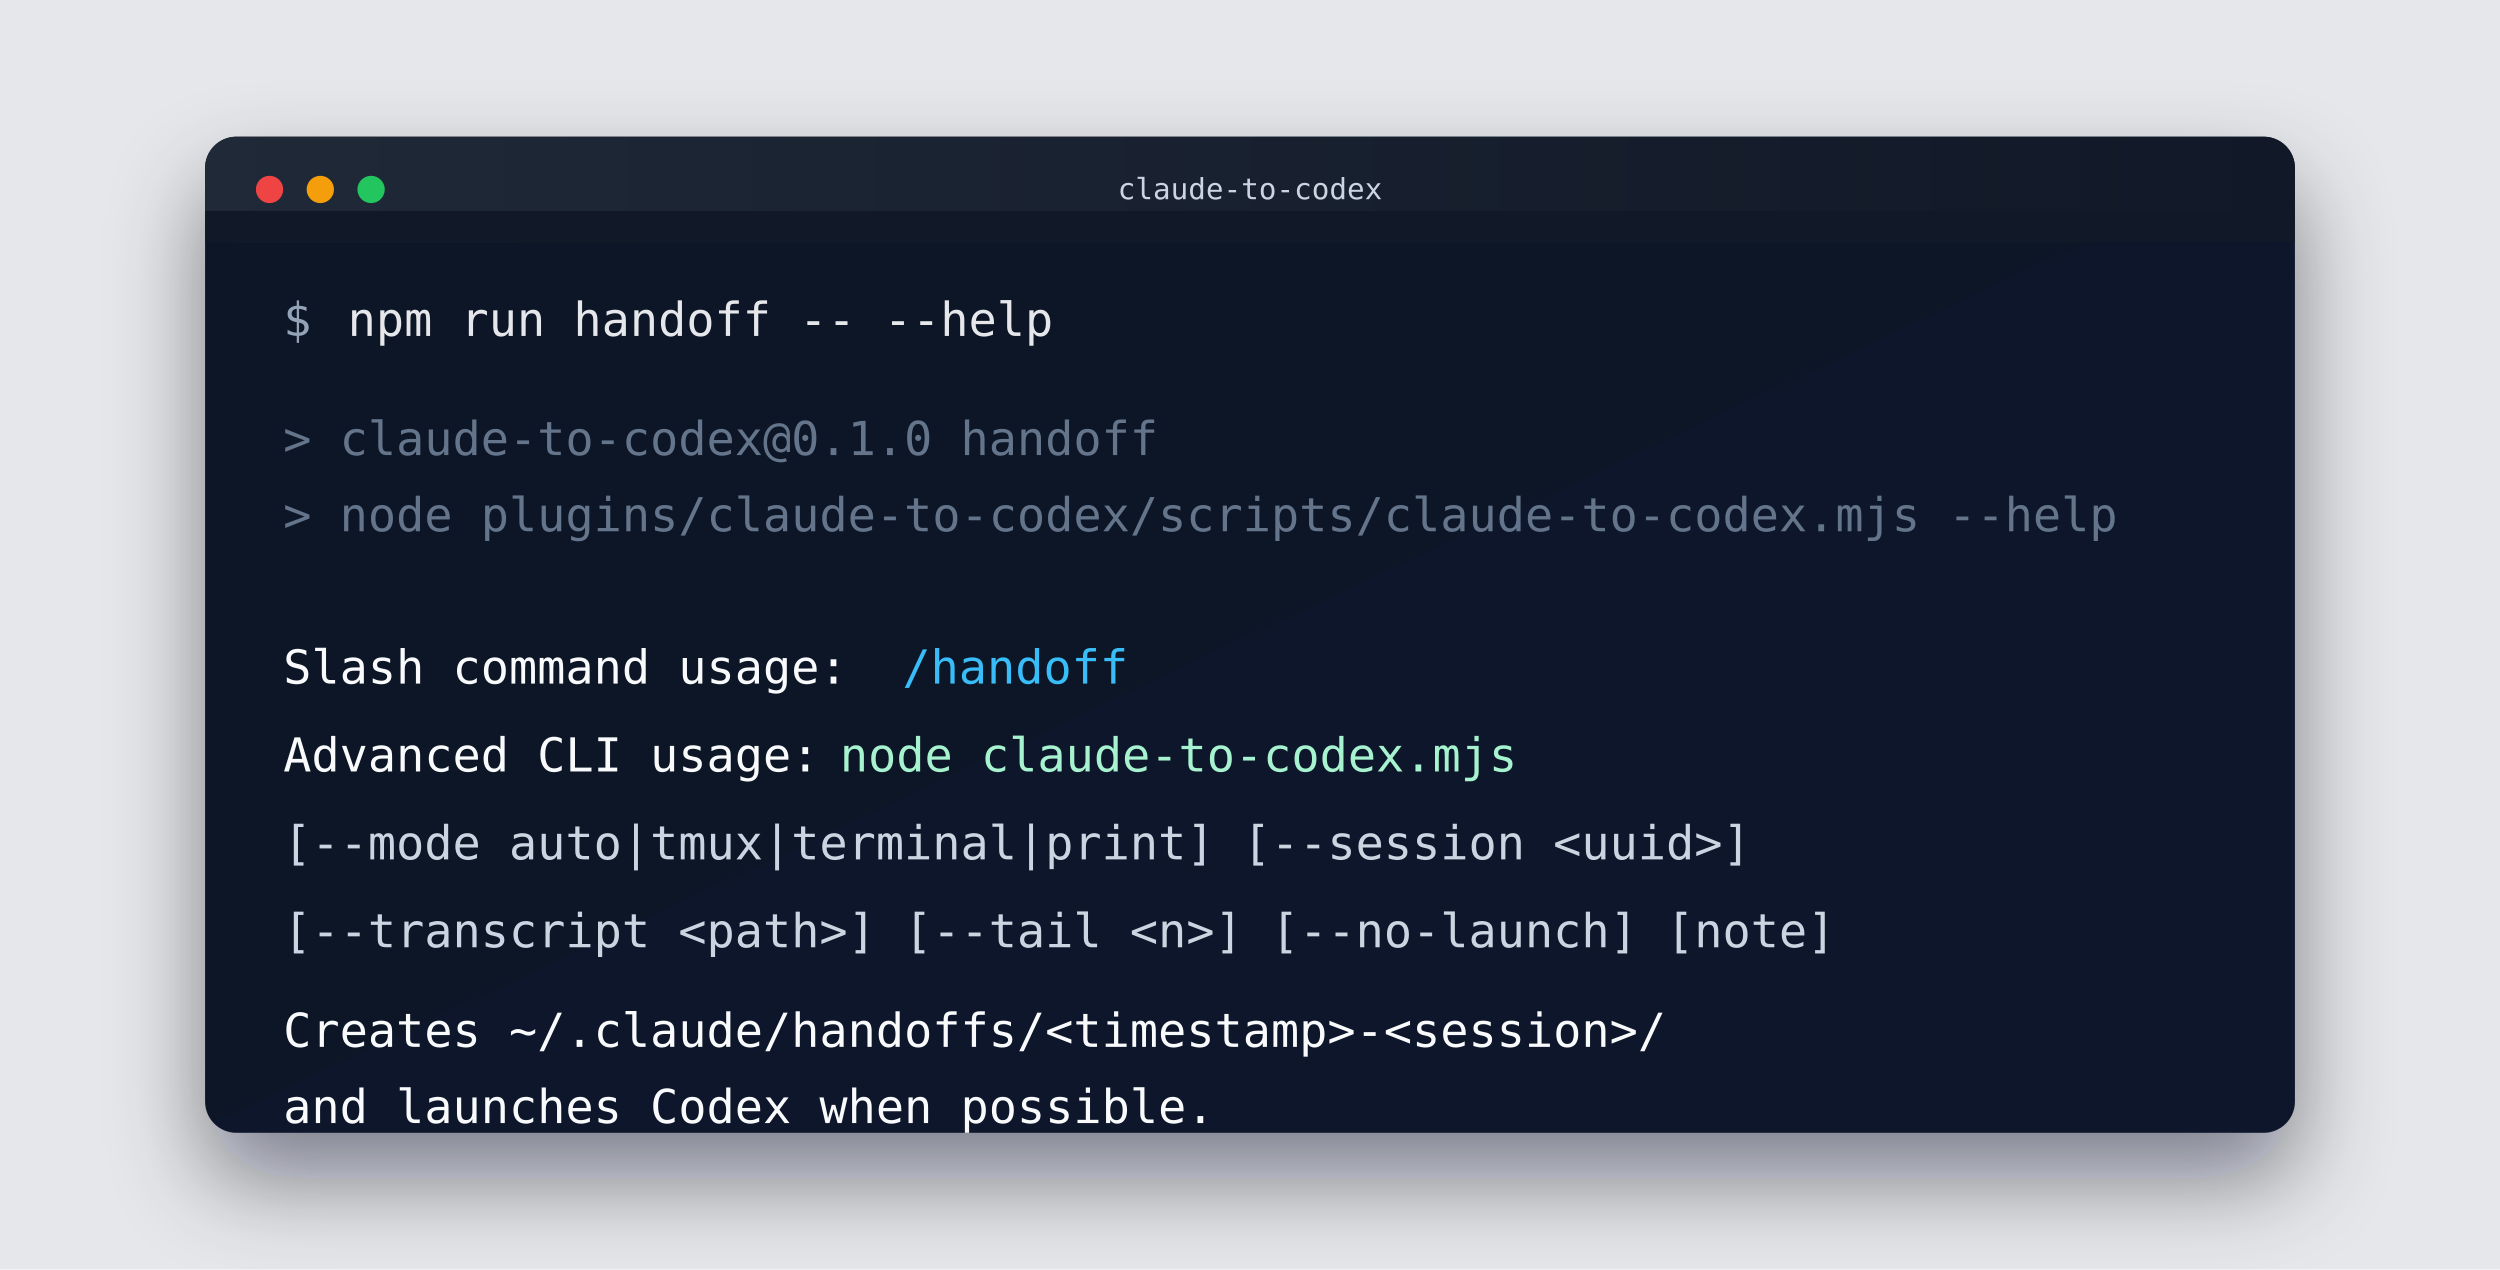
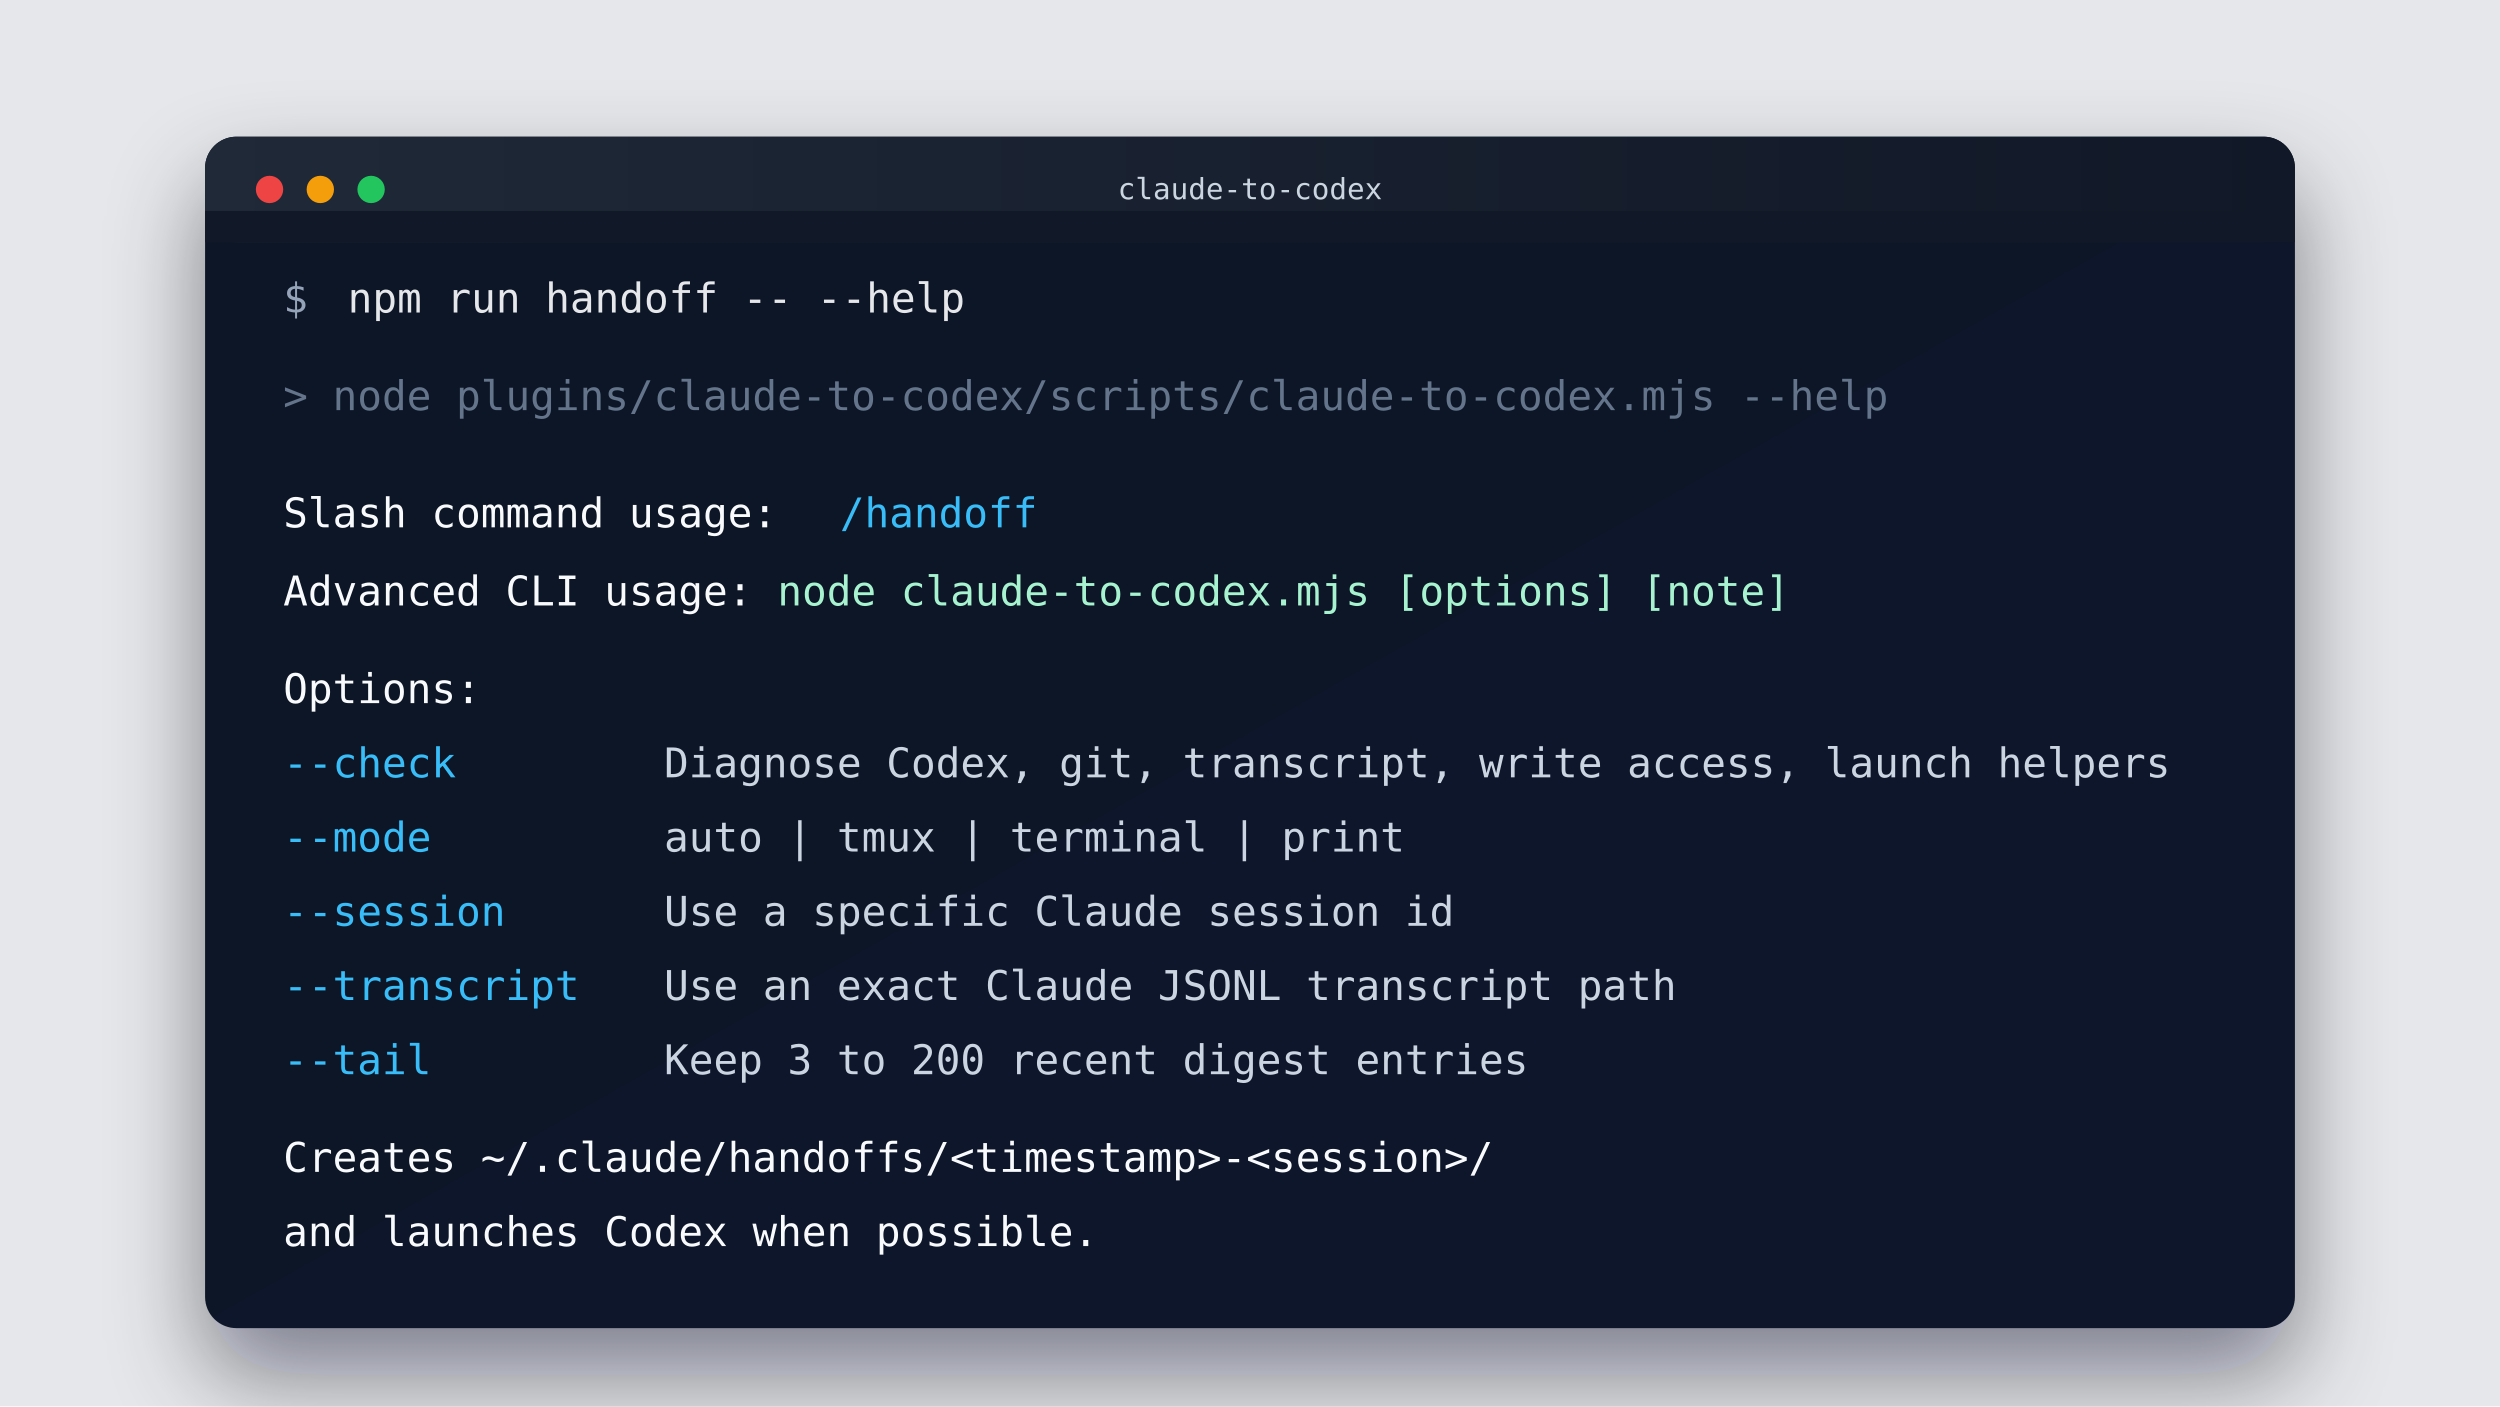
- <svg xmlns="http://www.w3.org/2000/svg" width="1280" height="650" viewBox="0 0 1280 650" role="img" aria-labelledby="title desc">
+ <svg xmlns="http://www.w3.org/2000/svg" width="1280" height="720" viewBox="0 0 1280 720" role="img" aria-labelledby="title desc">
  <defs>
    <linearGradient id="bg" x1="0" y1="0" x2="1" y2="1">
      <stop offset="0" stop-color="#111827" />
      <stop offset="1" stop-color="#0f172a" />
    </linearGradient>
    <linearGradient id="bar" x1="0" y1="0" x2="1" y2="0">
      <stop offset="0" stop-color="#1f2937" />
      <stop offset="1" stop-color="#111827" />
    </linearGradient>
    <filter id="shadow" x="-10%" y="-20%" width="120%" height="140%">
      <feDropShadow dx="0" dy="24" stdDeviation="24" flood-color="#020617" flood-opacity="0.45" />
    </filter>
  </defs>
-   <rect width="1280" height="650" fill="#e5e7eb" />
-   <rect x="105" y="70" width="1070" height="510" rx="16" fill="url(#bg)" filter="url(#shadow)" />
+   <rect width="1280" height="720" fill="#e5e7eb" />
+   <rect x="105" y="70" width="1070" height="610" rx="16" fill="url(#bg)" filter="url(#shadow)" />
  <rect x="105" y="70" width="1070" height="54" rx="16" fill="url(#bar)" />
  <rect x="105" y="108" width="1070" height="16" fill="#111827" />
  <circle cx="138" cy="97" r="7" fill="#ef4444" />
  <circle cx="164" cy="97" r="7" fill="#f59e0b" />
  <circle cx="190" cy="97" r="7" fill="#22c55e" />
  <text x="640" y="102" fill="#cbd5e1" font-family="SFMono-Regular, Menlo, Consolas, monospace" font-size="15" text-anchor="middle">claude-to-codex</text>
-   <g font-family="SFMono-Regular, Menlo, Consolas, monospace" font-size="24">
-     <text x="145" y="172" fill="#94a3b8">$</text>
-     <text x="178" y="172" fill="#e5e7eb">npm run handoff -- --help</text>
-     <text x="145" y="233" fill="#64748b">&gt; claude-to-codex@0.1.0 handoff</text>
-     <text x="145" y="272" fill="#64748b">&gt; node plugins/claude-to-codex/scripts/claude-to-codex.mjs --help</text>
-     <text x="145" y="350" fill="#f8fafc">Slash command usage:</text>
-     <text x="462" y="350" fill="#38bdf8">/handoff</text>
-     <text x="145" y="395" fill="#f8fafc">Advanced CLI usage:</text>
-     <text x="430" y="395" fill="#a7f3d0">node claude-to-codex.mjs</text>
-     <text x="145" y="440" fill="#cbd5e1">  [--mode auto|tmux|terminal|print] [--session &lt;uuid&gt;]</text>
-     <text x="145" y="485" fill="#cbd5e1">  [--transcript &lt;path&gt;] [--tail &lt;n&gt;] [--no-launch] [note]</text>
-     <text x="145" y="536" fill="#f8fafc">Creates ~/.claude/handoffs/&lt;timestamp&gt;-&lt;session&gt;/</text>
-     <text x="145" y="575" fill="#f8fafc">and launches Codex when possible.</text>
+   <g font-family="SFMono-Regular, Menlo, Consolas, monospace" font-size="21">
+     <text x="145" y="160" fill="#94a3b8">$</text>
+     <text x="178" y="160" fill="#e5e7eb">npm run handoff -- --help</text>
+     <text x="145" y="210" fill="#64748b">&gt; node plugins/claude-to-codex/scripts/claude-to-codex.mjs --help</text>
+     <text x="145" y="270" fill="#f8fafc">Slash command usage:</text>
+     <text x="430" y="270" fill="#38bdf8">/handoff</text>
+     <text x="145" y="310" fill="#f8fafc">Advanced CLI usage:</text>
+     <text x="398" y="310" fill="#a7f3d0">node claude-to-codex.mjs [options] [note]</text>
+     <text x="145" y="360" fill="#f8fafc">Options:</text>
+     <text x="145" y="398" fill="#38bdf8">--check</text>
+     <text x="340" y="398" fill="#cbd5e1">Diagnose Codex, git, transcript, write access, launch helpers</text>
+     <text x="145" y="436" fill="#38bdf8">--mode</text>
+     <text x="340" y="436" fill="#cbd5e1">auto | tmux | terminal | print</text>
+     <text x="145" y="474" fill="#38bdf8">--session</text>
+     <text x="340" y="474" fill="#cbd5e1">Use a specific Claude session id</text>
+     <text x="145" y="512" fill="#38bdf8">--transcript</text>
+     <text x="340" y="512" fill="#cbd5e1">Use an exact Claude JSONL transcript path</text>
+     <text x="145" y="550" fill="#38bdf8">--tail</text>
+     <text x="340" y="550" fill="#cbd5e1">Keep 3 to 200 recent digest entries</text>
+     <text x="145" y="600" fill="#f8fafc">Creates ~/.claude/handoffs/&lt;timestamp&gt;-&lt;session&gt;/</text>
+     <text x="145" y="638" fill="#f8fafc">and launches Codex when possible.</text>
  </g>
</svg>
